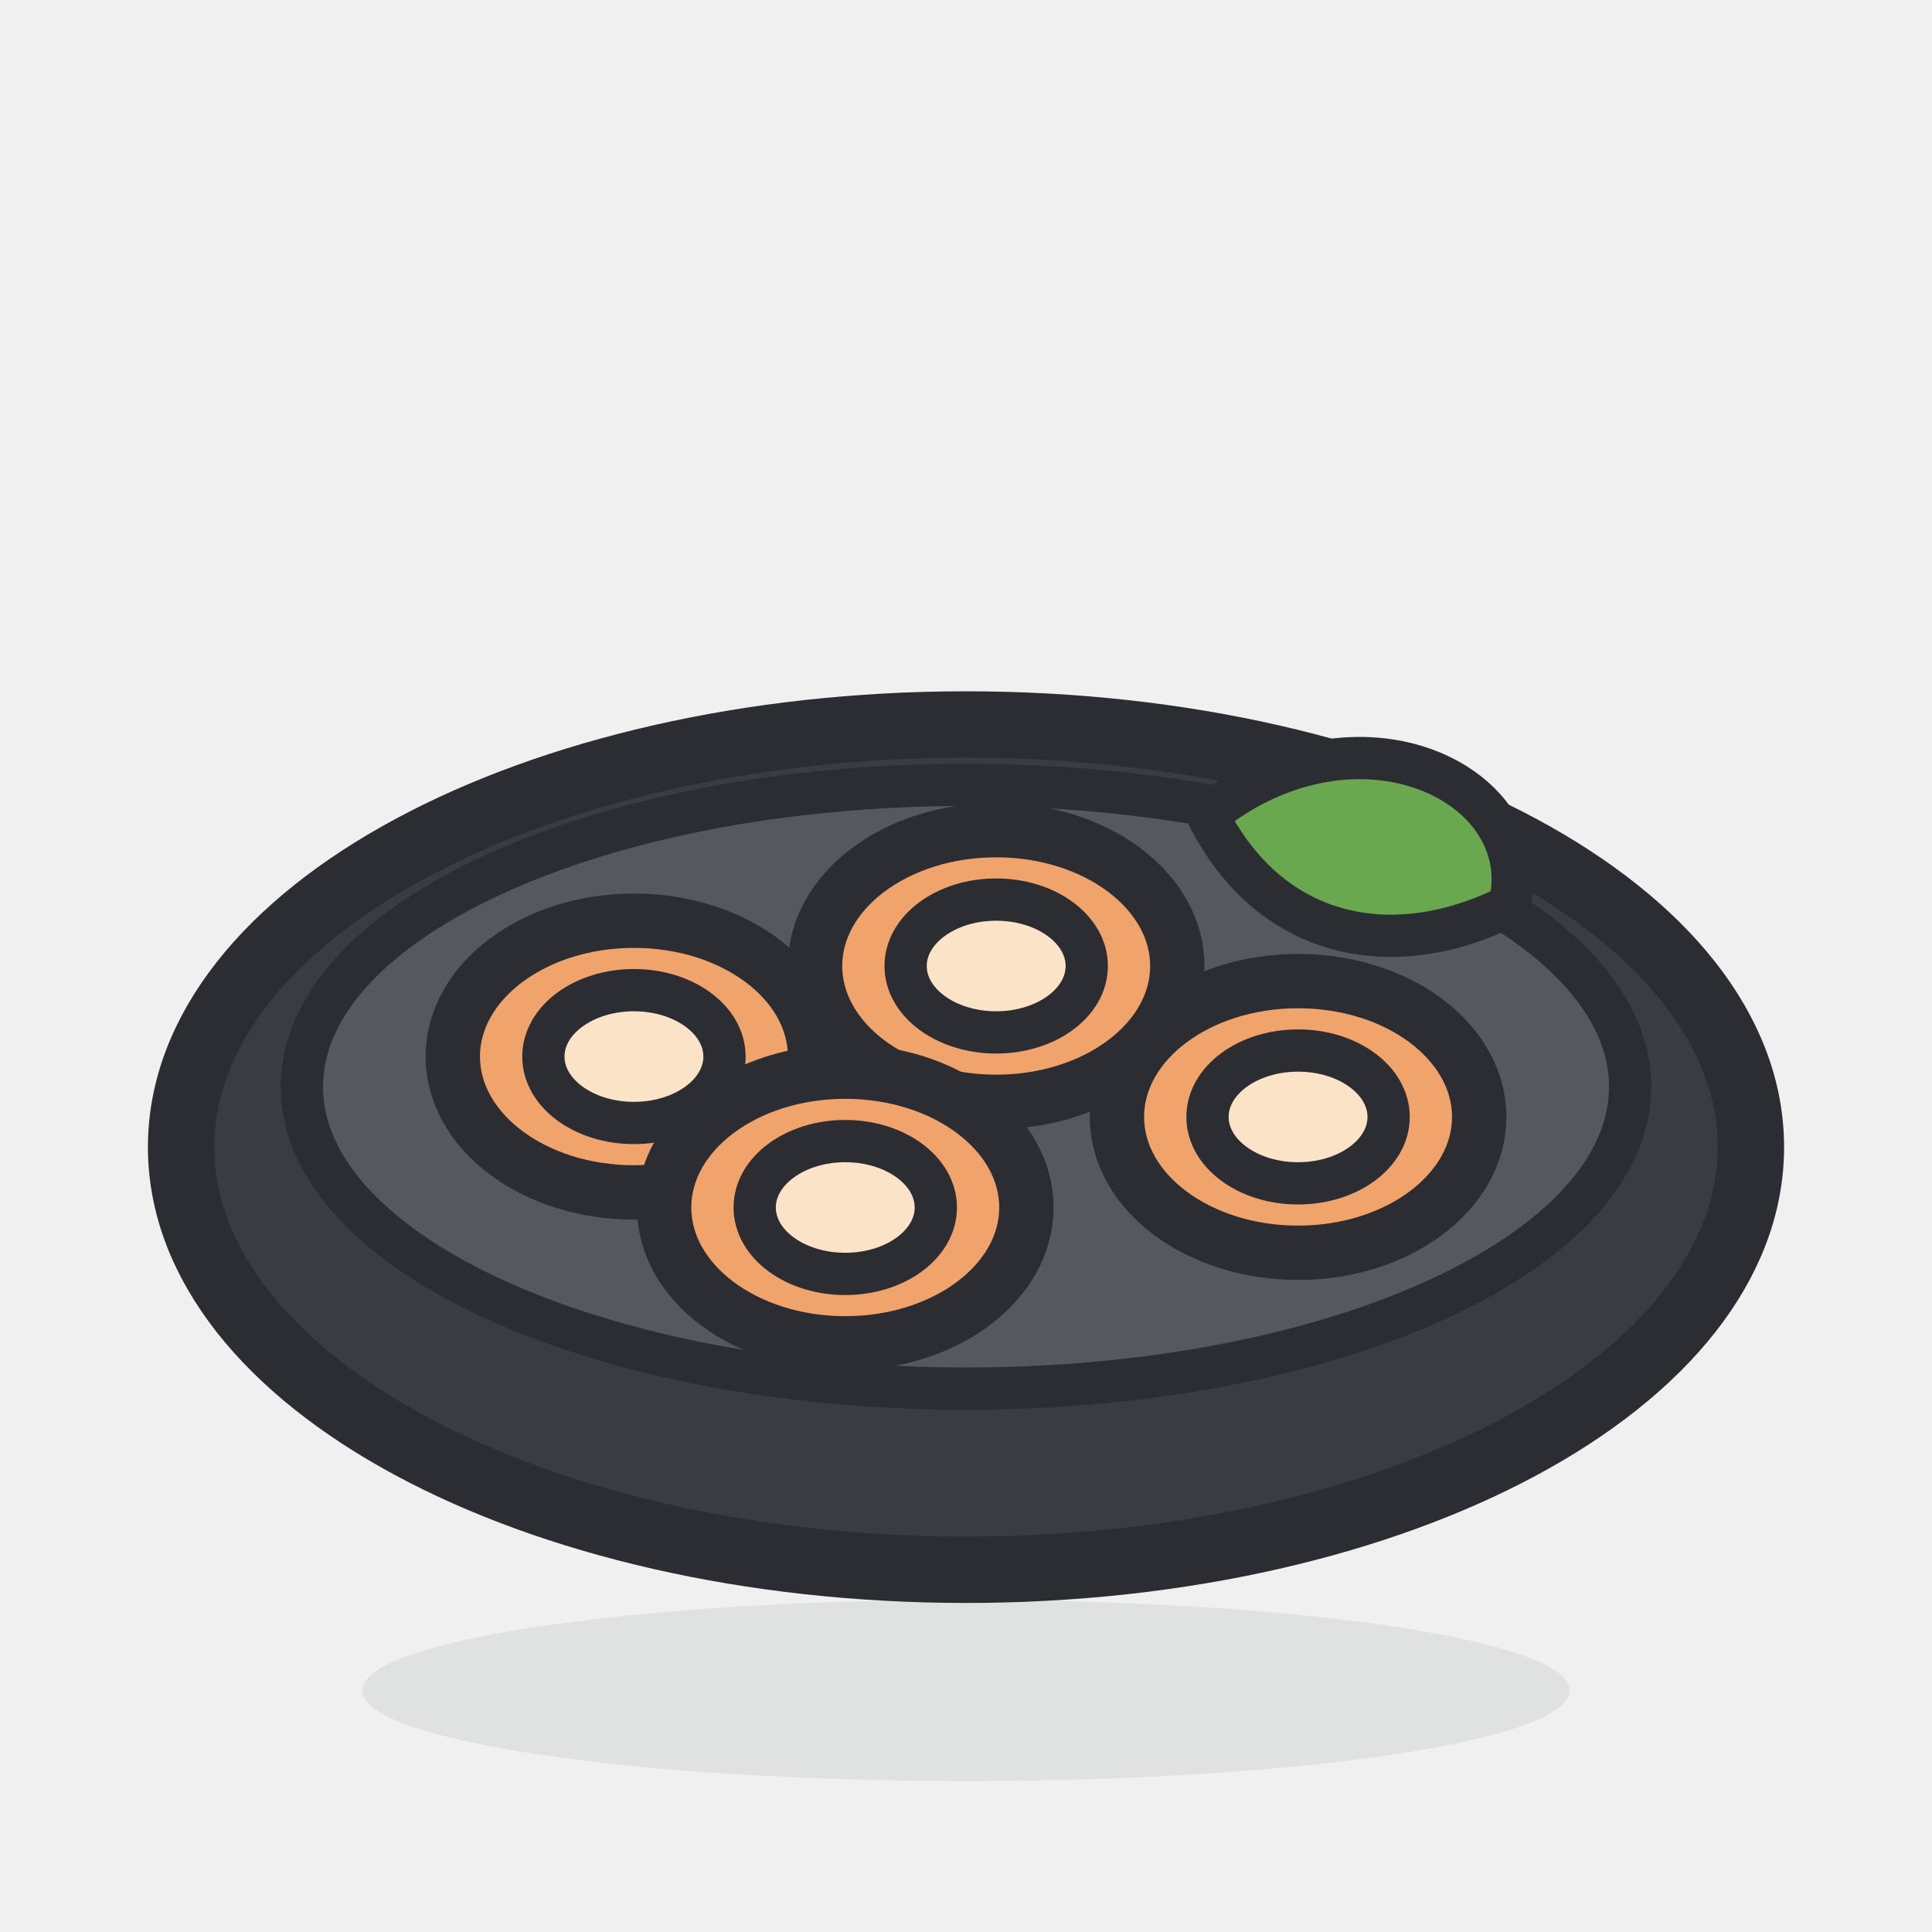
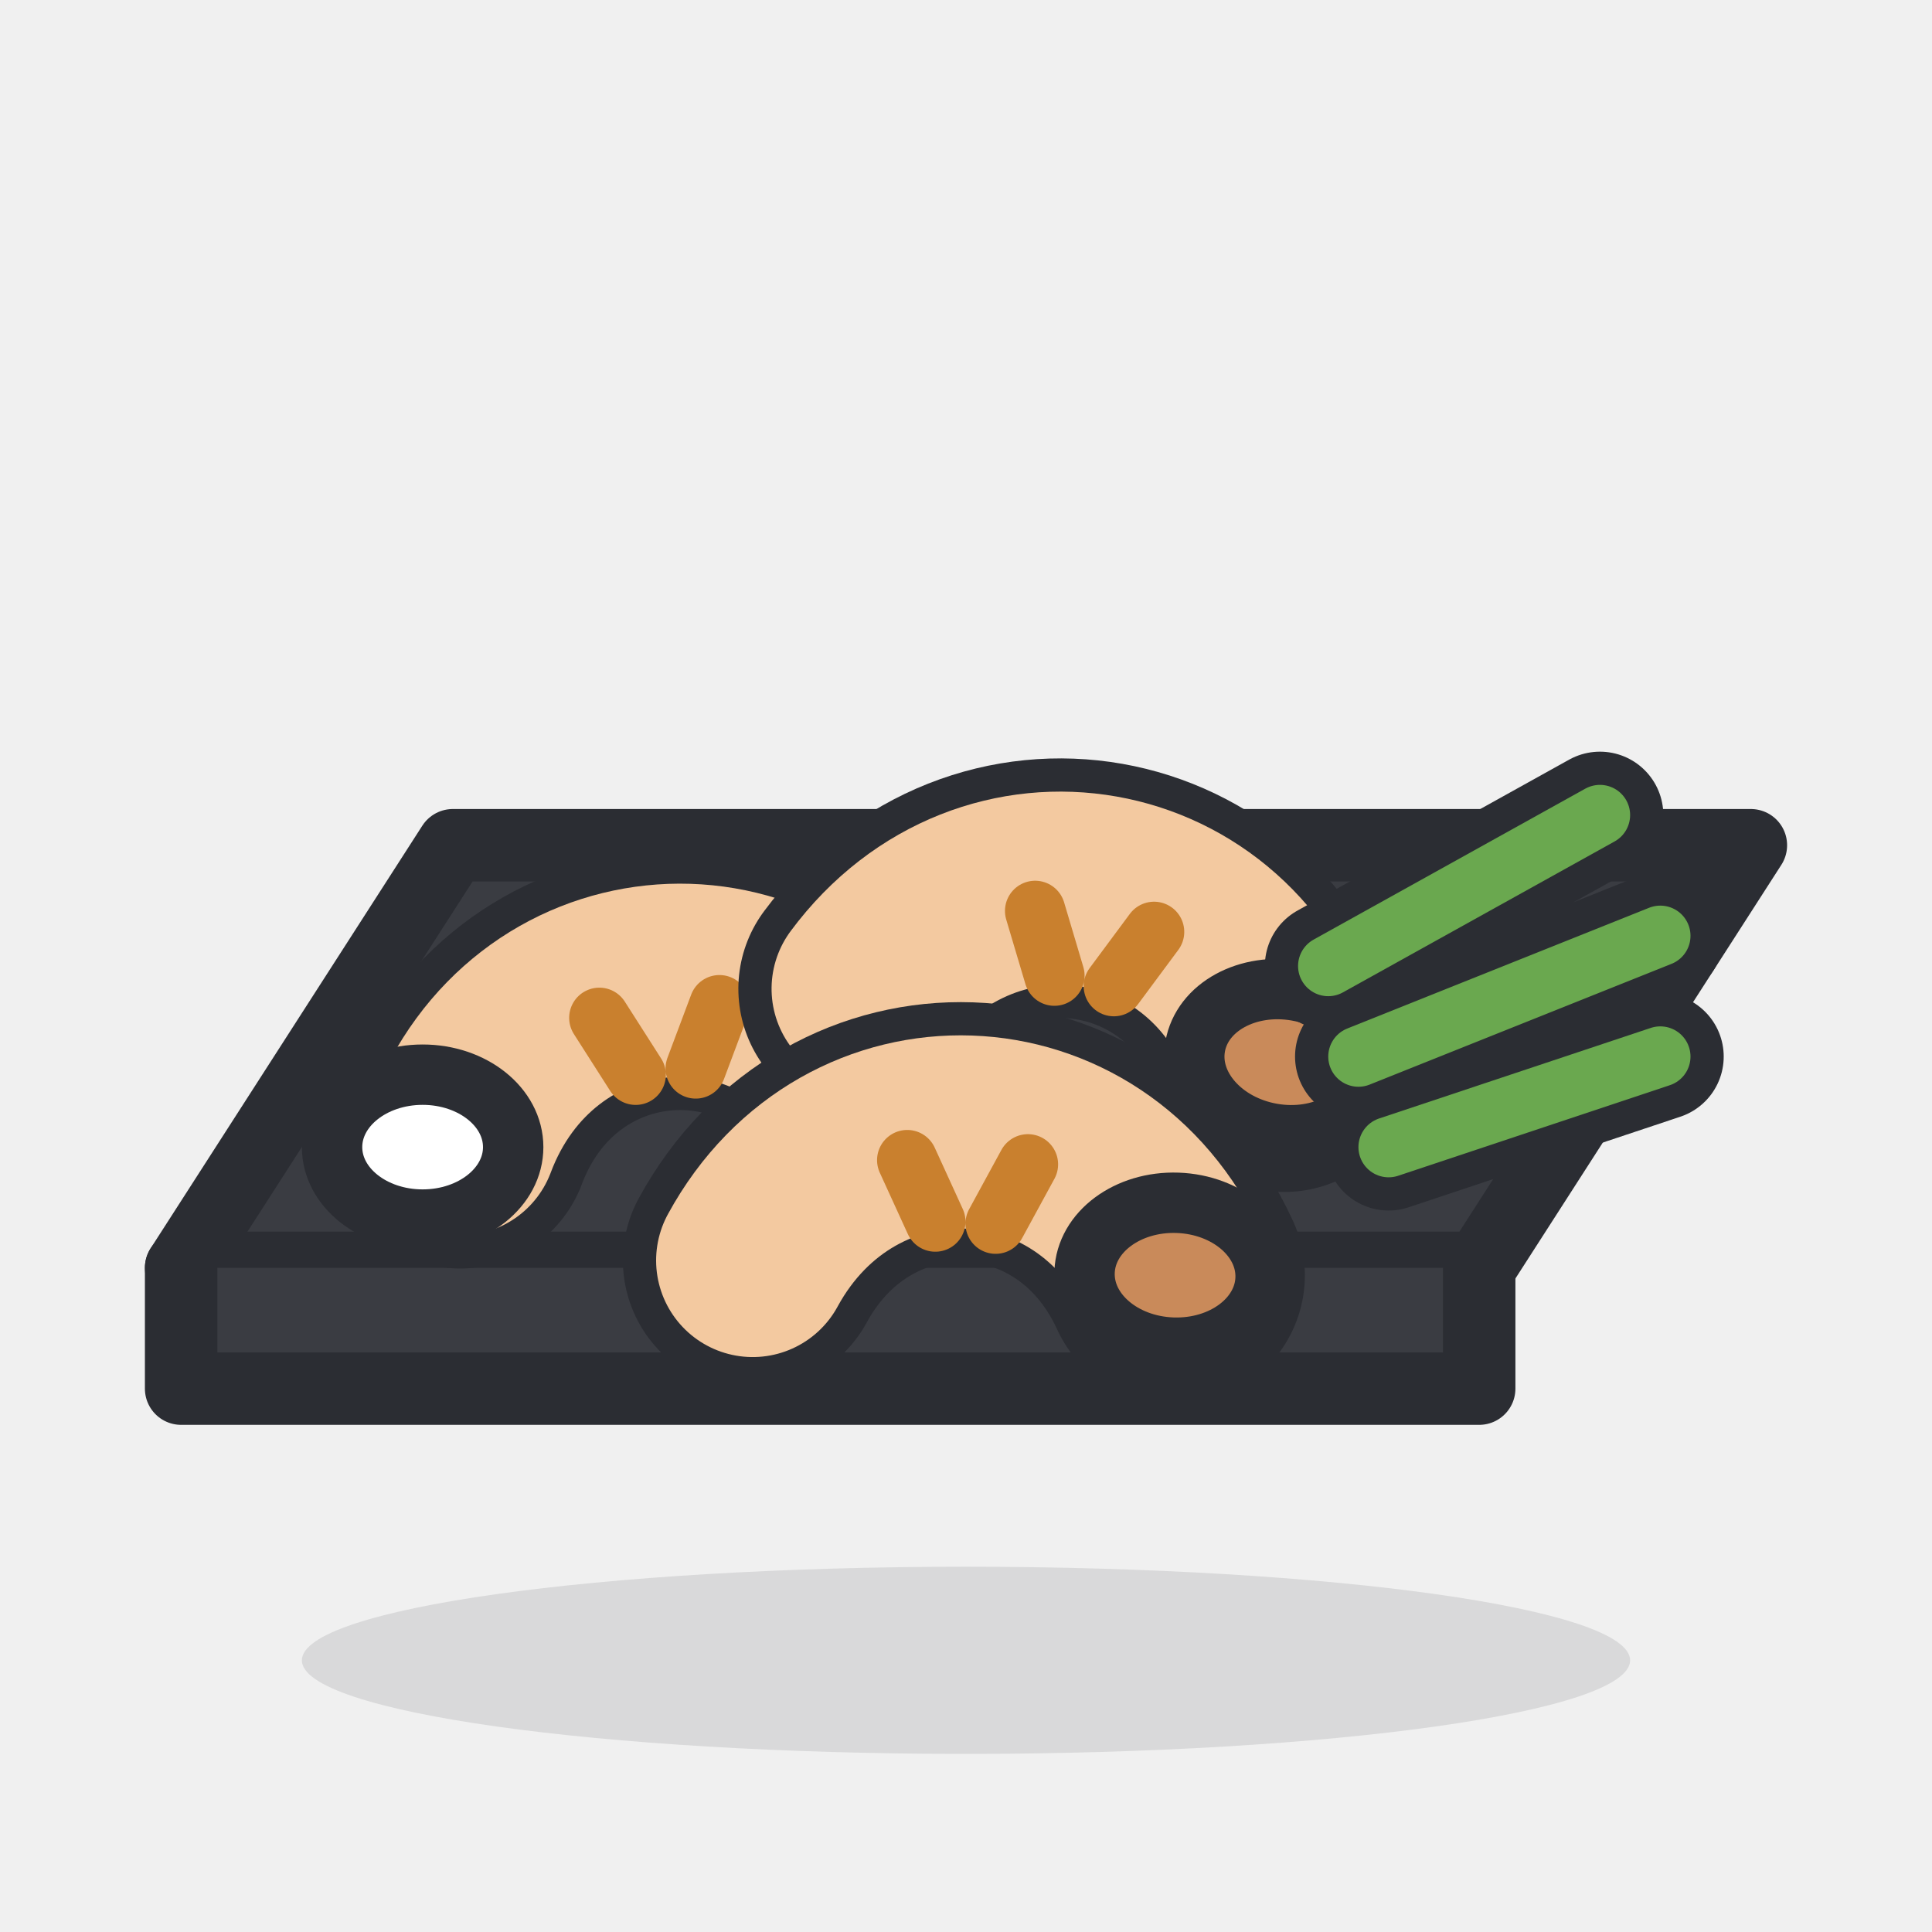
<svg xmlns="http://www.w3.org/2000/svg" viewBox="0 0 64 64">
-   <ellipse cx="32" cy="56" rx="20" ry="3" fill="#2b2d33" opacity=".08" />
-   <g fill="#3a3c42" stroke="#2b2d33" stroke-width="2.2" stroke-linejoin="round" stroke-linecap="round">
-     <ellipse cx="32" cy="38" rx="26" ry="14" />
+   <ellipse cx="32" cy="55" rx="22" ry="3.1" fill="#2b2d33" opacity=".12" />
+   <g fill="#3a3c42" stroke="#2b2d33" stroke-width="2.4" stroke-linejoin="round" stroke-linecap="round">
+     <path d="M6 42l9-14h43l-9 14z" />
+     <path d="M6 42v4h43v-4" />
  </g>
-   <g fill="#55585f" stroke="#2b2d33" stroke-width="1.4" stroke-linejoin="round" stroke-linecap="round">
-     <ellipse cx="32" cy="36" rx="22" ry="10" />
+   <g transform="rotate(-6 22 35)">
+     <g fill="none" stroke="#2b2d33" stroke-width="8.6" stroke-linecap="round" stroke-linejoin="round">
+       <path d="M15 37c3-6 11-6 14 0" />
+     </g>
+     <g fill="none" stroke="#f3c9a0" stroke-width="6.4" stroke-linecap="round" stroke-linejoin="round">
+       <path d="M15 37c3-6 11-6 14 0" />
+     </g>
+     <g fill="#c98a5a" stroke="#2b2d33" stroke-width="2.0" stroke-linejoin="round" stroke-linecap="round">
+       <ellipse cx="29" cy="37" rx="3" ry="2.4" />
+     </g>
+     <g fill="none" stroke="#c9802e" stroke-width="2.0" stroke-linecap="round" stroke-linejoin="round">
+       <path d="M20 33.5l1 2M24 33.5l-1 2" />
+     </g>
  </g>
-   <g fill="#f0a46c" stroke="#2b2d33" stroke-width="1.8" stroke-linejoin="round" stroke-linecap="round">
-     <ellipse cx="21" cy="35" rx="6" ry="4.5" />
+   <g transform="rotate(10 36 32)">
+     <g fill="none" stroke="#2b2d33" stroke-width="8.6" stroke-linecap="round" stroke-linejoin="round">
+       <path d="M29 34c3-6 11-6 14 0" />
+     </g>
+     <g fill="none" stroke="#f3c9a0" stroke-width="6.4" stroke-linecap="round" stroke-linejoin="round">
+       <path d="M29 34c3-6 11-6 14 0" />
+     </g>
+     <g fill="#c98a5a" stroke="#2b2d33" stroke-width="2.0" stroke-linejoin="round" stroke-linecap="round">
+       <ellipse cx="43" cy="34" rx="3" ry="2.4" />
+     </g>
+     <g fill="none" stroke="#c9802e" stroke-width="2.0" stroke-linecap="round" stroke-linejoin="round">
+       <path d="M34 30.5l1 2M38 30.5l-1 2" />
+     </g>
  </g>
-   <g fill="#fbe3c8" stroke="#2b2d33" stroke-width="1.4" stroke-linejoin="round" stroke-linecap="round">
-     <ellipse cx="21" cy="35" rx="3" ry="2.2" />
+   <g transform="rotate(2 32 40)">
+     <g fill="none" stroke="#2b2d33" stroke-width="8.6" stroke-linecap="round" stroke-linejoin="round">
+       <path d="M25 42c3-6 11-6 14 0" />
+     </g>
+     <g fill="none" stroke="#f3c9a0" stroke-width="6.4" stroke-linecap="round" stroke-linejoin="round">
+       <path d="M25 42c3-6 11-6 14 0" />
+     </g>
+     <g fill="#c98a5a" stroke="#2b2d33" stroke-width="2.0" stroke-linejoin="round" stroke-linecap="round">
+       <ellipse cx="39" cy="42" rx="3" ry="2.4" />
+     </g>
+     <g fill="none" stroke="#c9802e" stroke-width="2.0" stroke-linecap="round" stroke-linejoin="round">
+       <path d="M30 38.5l1 2M34 38.5l-1 2" />
+     </g>
  </g>
-   <g fill="#f0a46c" stroke="#2b2d33" stroke-width="1.8" stroke-linejoin="round" stroke-linecap="round">
-     <ellipse cx="33" cy="32" rx="6" ry="4.5" />
+   <g fill="none" stroke="#2b2d33" stroke-width="4.2" stroke-linecap="round" stroke-linejoin="round">
+     <path d="M44 32l9-5M45 35l10-4M46 38l9-3" />
  </g>
-   <g fill="#fbe3c8" stroke="#2b2d33" stroke-width="1.4" stroke-linejoin="round" stroke-linecap="round">
-     <ellipse cx="33" cy="32" rx="3" ry="2.2" />
+   <g fill="none" stroke="#6aa84f" stroke-width="2" stroke-linecap="round" stroke-linejoin="round">
+     <path d="M44 32l9-5M45 35l10-4M46 38l9-3" />
  </g>
-   <g fill="#f0a46c" stroke="#2b2d33" stroke-width="1.8" stroke-linejoin="round" stroke-linecap="round">
-     <ellipse cx="43" cy="37" rx="6" ry="4.5" />
-   </g>
-   <g fill="#fbe3c8" stroke="#2b2d33" stroke-width="1.4" stroke-linejoin="round" stroke-linecap="round">
-     <ellipse cx="43" cy="37" rx="3" ry="2.2" />
-   </g>
-   <g fill="#f0a46c" stroke="#2b2d33" stroke-width="1.8" stroke-linejoin="round" stroke-linecap="round">
-     <ellipse cx="28" cy="40" rx="6" ry="4.5" />
-   </g>
-   <g fill="#fbe3c8" stroke="#2b2d33" stroke-width="1.4" stroke-linejoin="round" stroke-linecap="round">
-     <ellipse cx="28" cy="40" rx="3" ry="2.2" />
-   </g>
-   <g fill="#6aa84f" stroke="#2b2d33" stroke-width="1.4" stroke-linejoin="round" stroke-linecap="round">
-     <path d="M40 27c5-4 11-1 10 3-4 2-8 1-10-3z" />
+   <g fill="#ffffff" stroke="#2b2d33" stroke-width="2.0" stroke-linejoin="round" stroke-linecap="round">
+     <ellipse cx="14" cy="38" rx="3" ry="2.4" />
  </g>
</svg>
